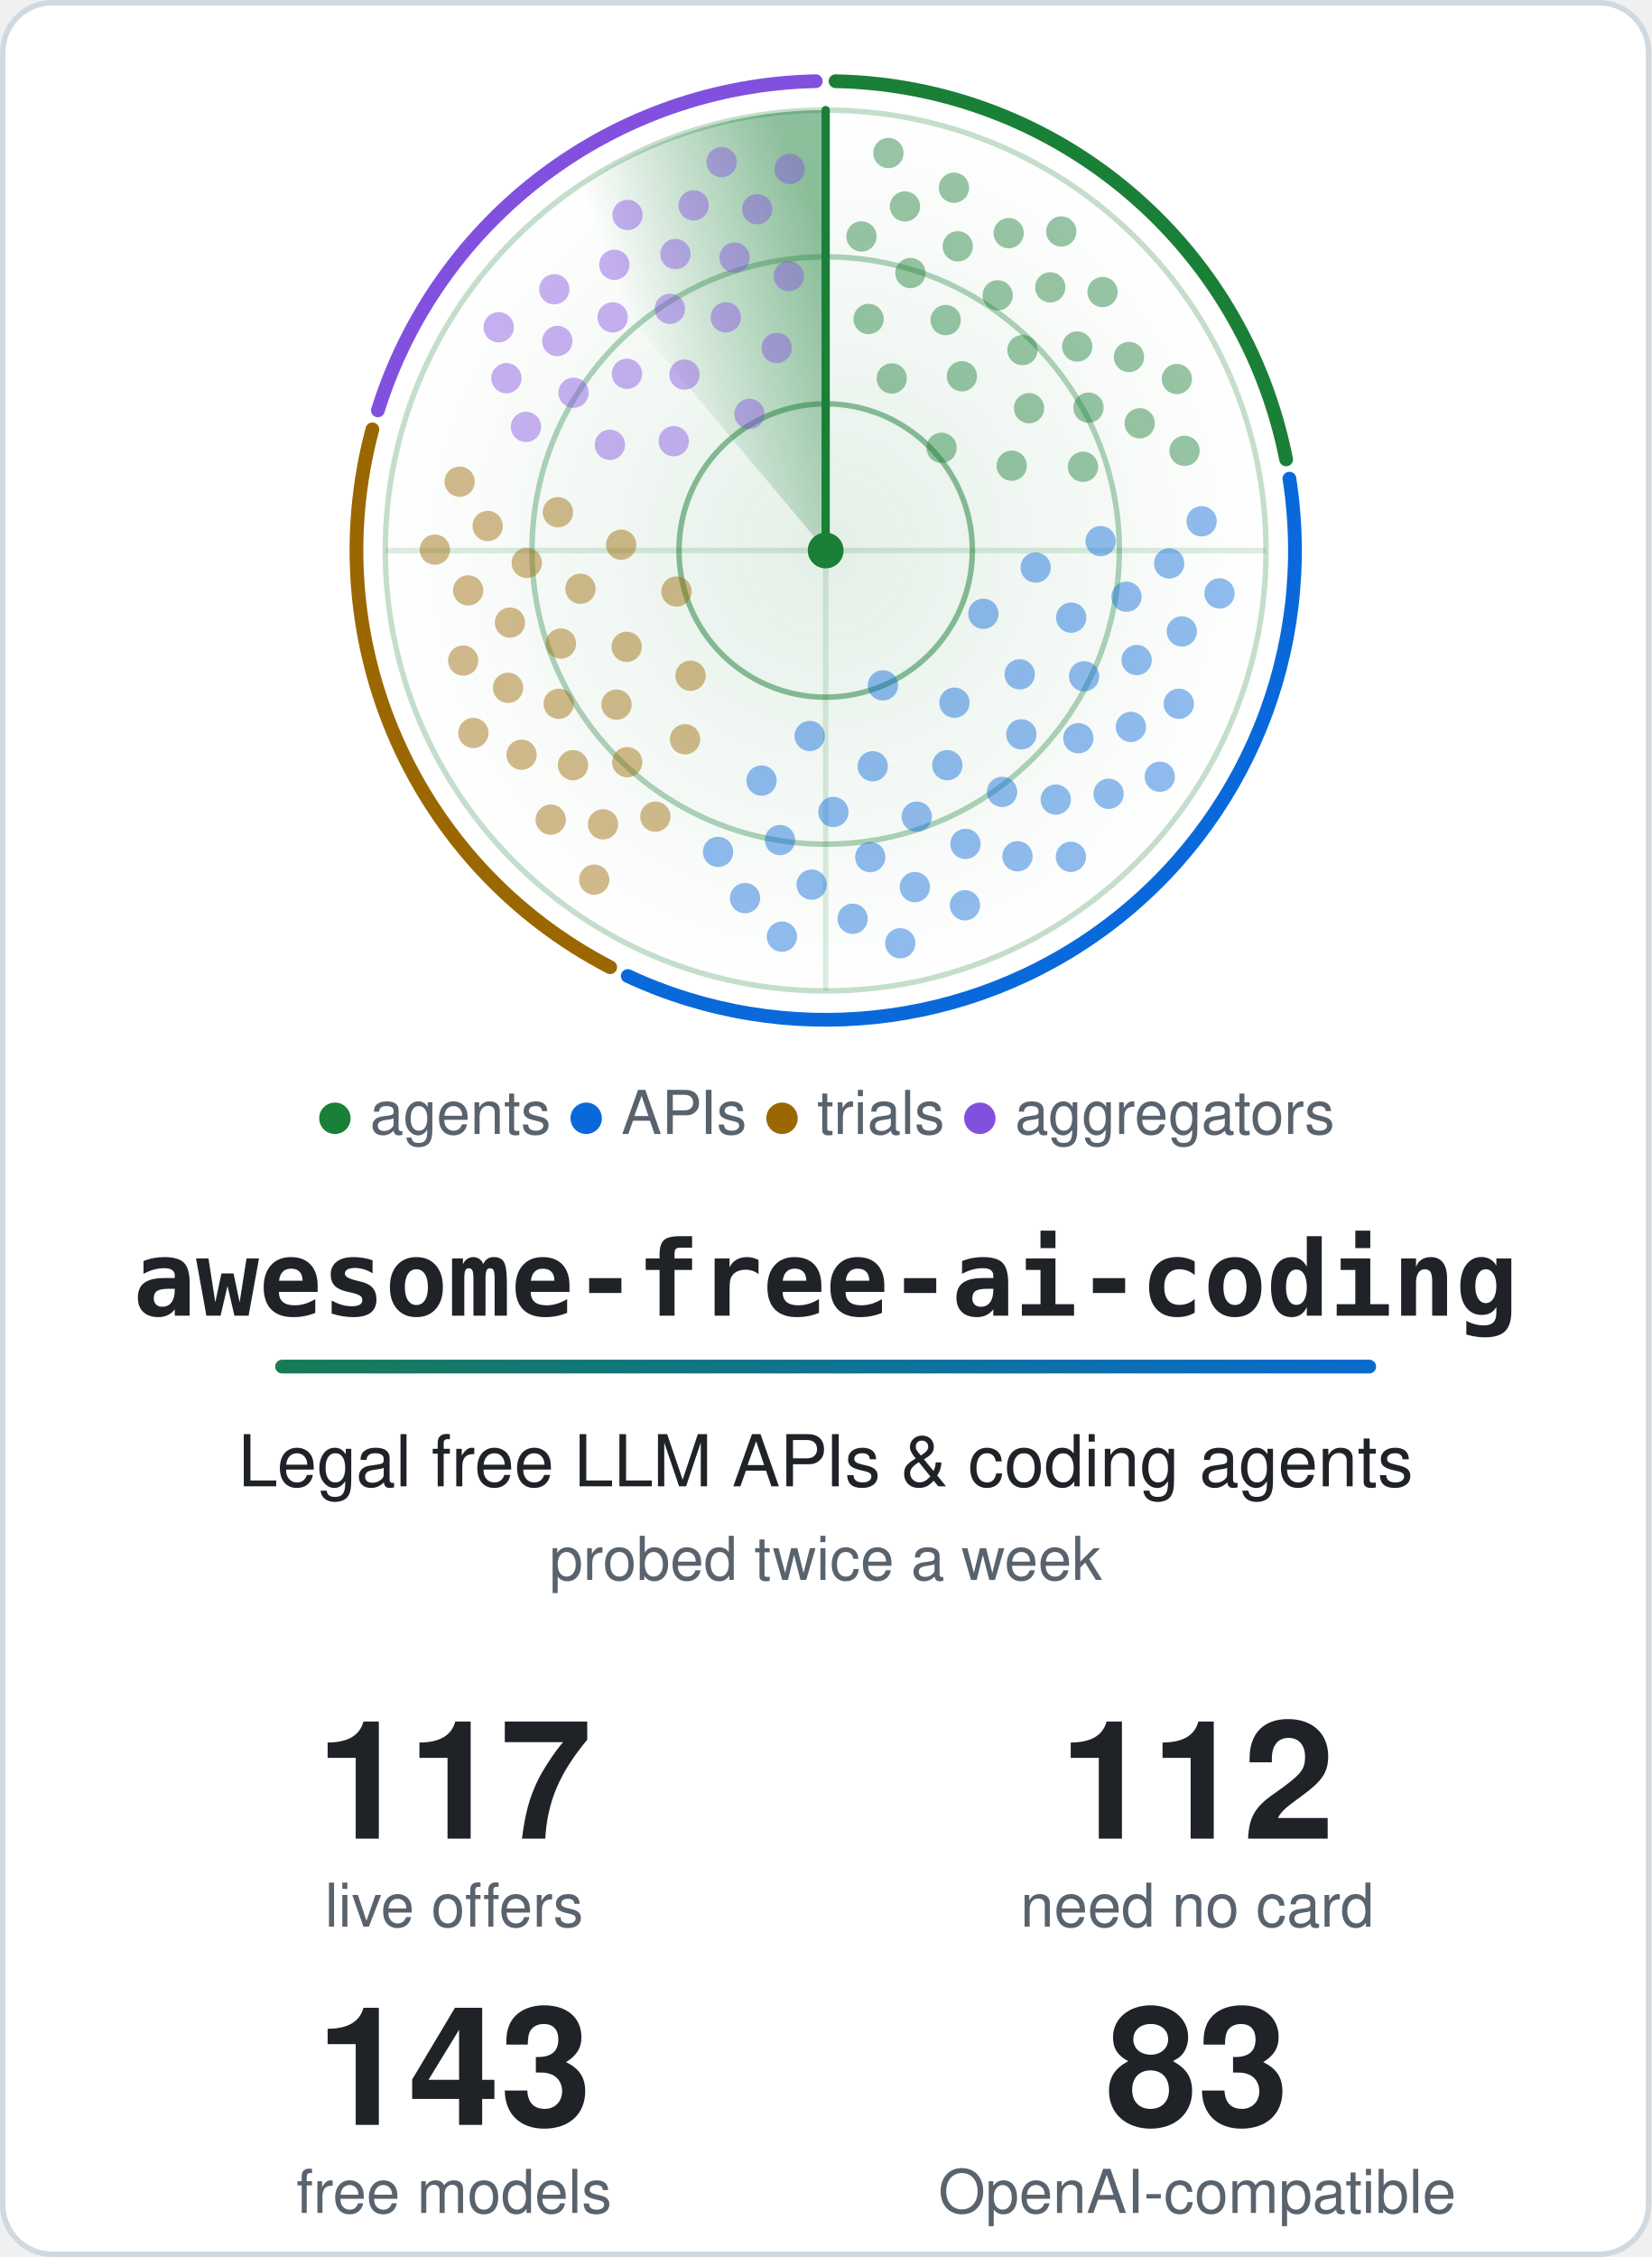
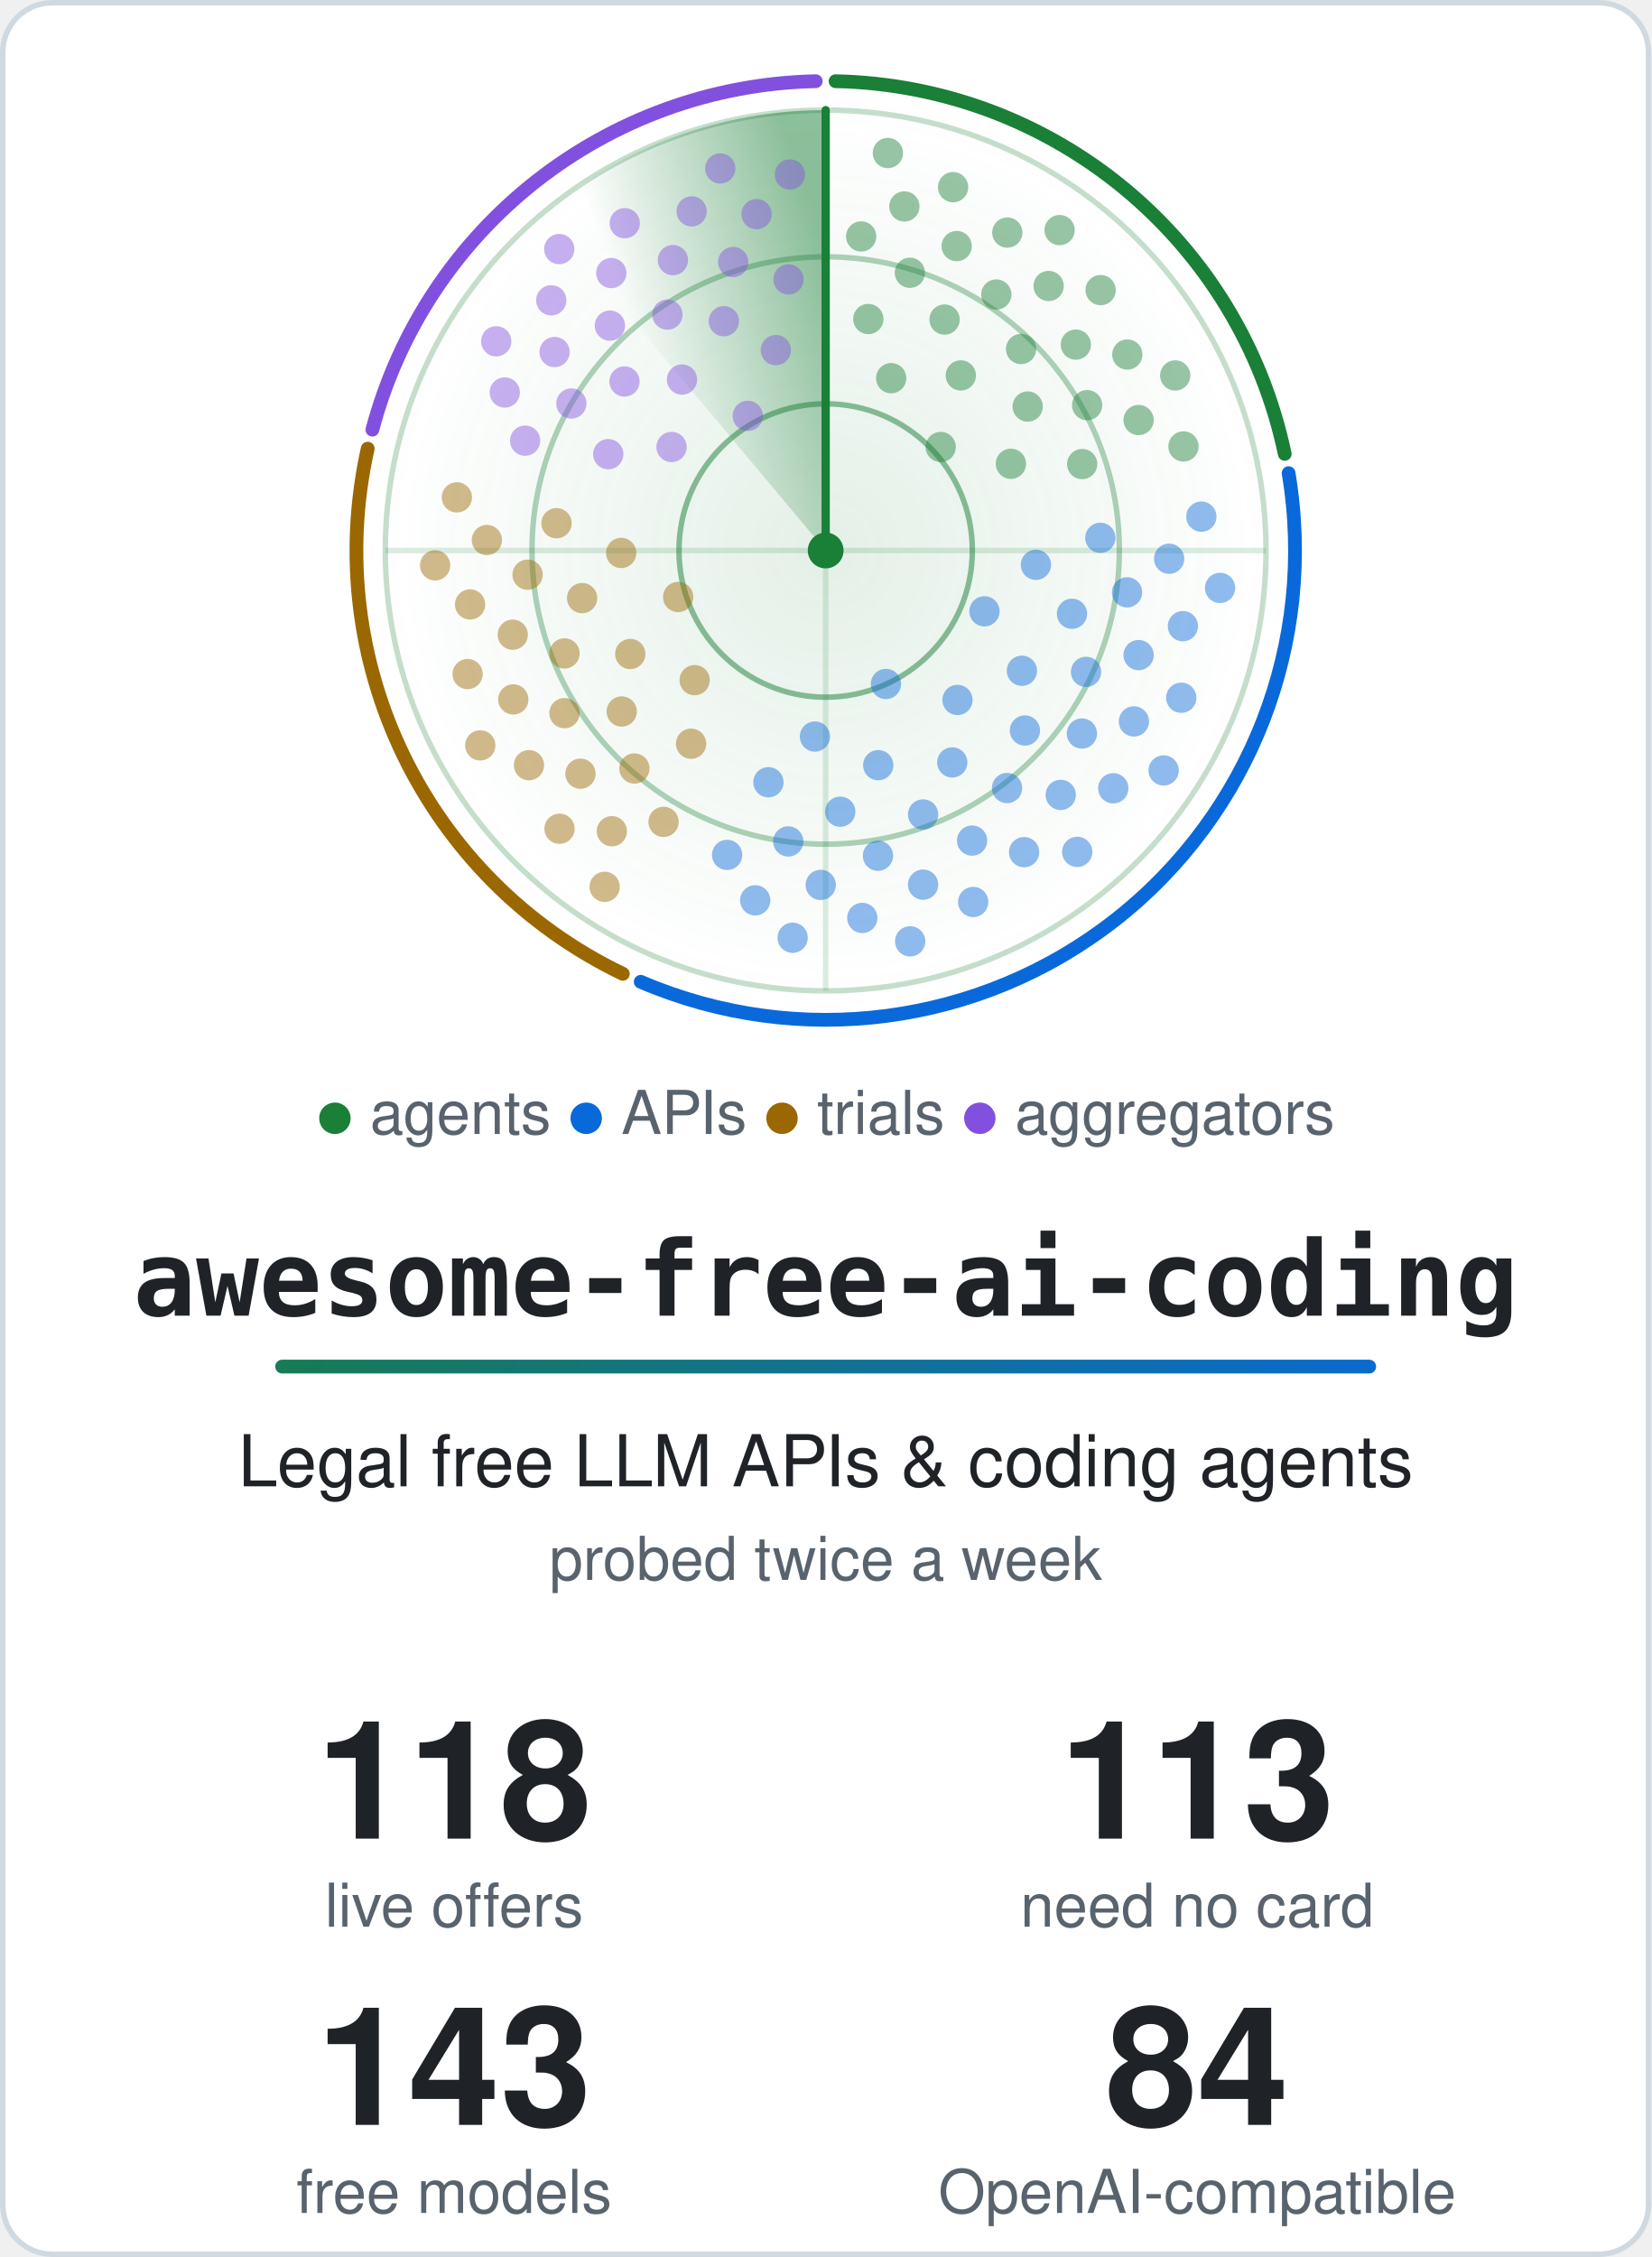
<svg xmlns="http://www.w3.org/2000/svg" width="600" height="820" viewBox="0 0 600 820" role="img" aria-labelledby="title">
  <style>.card{fill:#ffffff;stroke:#d1d9e0}.t{fill:#1f2328}.m{fill:#59636e}.ring{stroke:#1a7f37}.hub{fill:#1a7f37}.beam{stroke:#1a7f37}.s0,.s1,.g0,.g1{stop-color:#1a7f37}.a0{stop-color:#1a7f37}.a1{stop-color:#0969da}.dot.agents,.key.agents{fill:#1a7f37}.rim.agents{stroke:#1a7f37}.dot.apis,.key.apis{fill:#0969da}.rim.apis{stroke:#0969da}.dot.trials,.key.trials{fill:#9a6700}.rim.trials{stroke:#9a6700}.dot.aggregators,.key.aggregators{fill:#8250df}.rim.aggregators{stroke:#8250df}@media (prefers-color-scheme: dark) {.card{fill:#0d1117;stroke:#3d444d}.t{fill:#f0f6fc}.m{fill:#9198a1}.ring{stroke:#3fb950}.hub{fill:#3fb950}.beam{stroke:#3fb950}.s0,.s1,.g0,.g1{stop-color:#3fb950}.a0{stop-color:#3fb950}.a1{stop-color:#4493f8}.dot.agents,.key.agents{fill:#3fb950}.rim.agents{stroke:#3fb950}.dot.apis,.key.apis{fill:#4493f8}.rim.apis{stroke:#4493f8}.dot.trials,.key.trials{fill:#d29922}.rim.trials{stroke:#d29922}.dot.aggregators,.key.aggregators{fill:#ab7df8}.rim.aggregators{stroke:#ab7df8}}.rim{fill:none}.s0{stop-opacity:.5}.s1,.g1{stop-opacity:0}.g0{stop-opacity:.12}.dot{opacity:.45;animation:ping 6s linear infinite}@keyframes ping{0%,4%{opacity:1}55%,100%{opacity:.45}}.turning{animation:turn 6s linear infinite}@keyframes turn{to{transform:rotate(360deg)}}@media (prefers-reduced-motion: reduce) {.dot { animation: none; opacity: 1 } .turning { animation: none }}</style>
  <defs>
    <linearGradient id="accent" gradientUnits="userSpaceOnUse" x1="0" y1="0" x2="540" y2="0">
      <stop class="a0" offset="0" />
      <stop class="a1" offset="1" />
    </linearGradient>
  </defs>
  <rect class="card" x="1" y="1" width="598" height="818" rx="18" stroke-width="2" />
  <defs>
    <radialGradient id="glow">
      <stop class="g0" offset="0" />
      <stop class="g1" offset="1" />
    </radialGradient>
  </defs>
  <circle cx="300.0" cy="200.0" r="160.0" fill="url(#glow)" />
  <circle class="ring" cx="300.0" cy="200.0" r="53.3" fill="none" stroke-width="2" stroke-opacity=".5" />
  <circle class="ring" cx="300.0" cy="200.0" r="106.7" fill="none" stroke-width="2" stroke-opacity=".35" />
  <circle class="ring" cx="300.0" cy="200.0" r="160.0" fill="none" stroke-width="2" stroke-opacity=".25" />
  <path class="ring" d="M140.0 200.0H460.0M300.0 40.0V360.0" stroke-width="2" stroke-opacity=".15" />
-   <path class="rim agents" d="M303.6 29.5A170.5 170.5 0 0 1 467.3 166.9" stroke-width="5" stroke-linecap="round" />
-   <path class="rim apis" d="M468.5 173.9A170.5 170.5 0 0 1 228.1 354.6" stroke-width="5" stroke-linecap="round" />
-   <path class="rim trials" d="M221.7 351.4A170.5 170.5 0 0 1 135.3 156.0" stroke-width="5" stroke-linecap="round" />
-   <path class="rim aggregators" d="M137.3 149.1A170.5 170.5 0 0 1 296.4 29.5" stroke-width="5" stroke-linecap="round" />
+   <path class="rim agents" d="M303.6 29.5A170.5 170.5 0 0 1 466.8 164.9" stroke-width="5" stroke-linecap="round" />
+   <path class="rim apis" d="M468.2 171.9A170.5 170.5 0 0 1 232.8 356.7" stroke-width="5" stroke-linecap="round" />
+   <path class="rim trials" d="M226.3 353.8A170.5 170.5 0 0 1 133.6 163.0" stroke-width="5" stroke-linecap="round" />
+   <path class="rim aggregators" d="M135.3 156.1A170.5 170.5 0 0 1 296.4 29.5" stroke-width="5" stroke-linecap="round" />
  <defs>
    <linearGradient id="sweep" gradientUnits="userSpaceOnUse" x1="300.0" y1="88.0" x2="228.0" y2="114.2">
      <stop class="s0" offset="0" />
      <stop class="s1" offset="1" />
    </linearGradient>
  </defs>
  <g class="turning" style="transform-origin:300.0px 200.0px">
    <path fill="url(#sweep)" d="M300.0 200.0L197.2 77.4A160.0 160.0 0 0 1 300.0 40.0Z" />
    <line class="beam" x1="300.0" y1="200.0" x2="300.0" y2="40.0" stroke-width="3" stroke-linecap="round" />
  </g>
-   <circle class="dot agents" cx="342.1" cy="162.7" r="5.5" style="animation-delay:0.81s" />
-   <circle class="dot agents" cx="324.0" cy="137.5" r="5.5" style="animation-delay:0.35s" />
-   <circle class="dot agents" cx="367.6" cy="169.2" r="5.5" style="animation-delay:1.09s" />
-   <circle class="dot agents" cx="349.5" cy="136.7" r="5.5" style="animation-delay:0.63s" />
-   <circle class="dot agents" cx="315.6" cy="115.9" r="5.5" style="animation-delay:0.17s" />
-   <circle class="dot agents" cx="373.9" cy="148.3" r="5.5" style="animation-delay:0.92s" />
-   <circle class="dot agents" cx="343.6" cy="116.3" r="5.5" style="animation-delay:0.46s" />
-   <circle class="dot agents" cx="393.5" cy="169.6" r="5.5" style="animation-delay:1.20s" />
-   <circle class="dot agents" cx="371.5" cy="127.2" r="5.5" style="animation-delay:0.74s" />
-   <circle class="dot agents" cx="330.8" cy="99.2" r="5.5" style="animation-delay:0.28s" />
-   <circle class="dot agents" cx="395.5" cy="148.1" r="5.5" style="animation-delay:1.02s" />
-   <circle class="dot agents" cx="362.5" cy="107.3" r="5.5" style="animation-delay:0.57s" />
-   <circle class="dot agents" cx="313.0" cy="85.9" r="5.5" style="animation-delay:0.11s" />
-   <circle class="dot agents" cx="391.4" cy="125.9" r="5.5" style="animation-delay:0.85s" />
-   <circle class="dot agents" cx="348.0" cy="89.5" r="5.5" style="animation-delay:0.39s" />
-   <circle class="dot agents" cx="414.1" cy="153.8" r="5.5" style="animation-delay:1.13s" />
-   <circle class="dot agents" cx="381.6" cy="104.4" r="5.5" style="animation-delay:0.67s" />
-   <circle class="dot agents" cx="328.8" cy="75.0" r="5.5" style="animation-delay:0.22s" />
-   <circle class="dot agents" cx="410.2" cy="129.7" r="5.5" style="animation-delay:0.96s" />
-   <circle class="dot agents" cx="366.5" cy="84.7" r="5.5" style="animation-delay:0.50s" />
-   <circle class="dot agents" cx="430.4" cy="163.8" r="5.5" style="animation-delay:1.24s" />
-   <circle class="dot agents" cx="400.6" cy="106.1" r="5.5" style="animation-delay:0.78s" />
-   <circle class="dot agents" cx="346.6" cy="68.2" r="5.5" style="animation-delay:0.32s" />
-   <circle class="dot agents" cx="427.6" cy="137.7" r="5.5" style="animation-delay:1.07s" />
-   <circle class="dot agents" cx="385.6" cy="84.1" r="5.5" style="animation-delay:0.61s" />
-   <circle class="dot agents" cx="322.8" cy="55.6" r="5.5" style="animation-delay:0.15s" />
-   <circle class="dot apis" cx="320.8" cy="249.0" r="5.5" style="animation-delay:2.62s" />
-   <circle class="dot apis" cx="357.3" cy="223.0" r="5.5" style="animation-delay:1.86s" />
-   <circle class="dot apis" cx="294.2" cy="267.4" r="5.5" style="animation-delay:3.08s" />
-   <circle class="dot apis" cx="346.8" cy="255.3" r="5.5" style="animation-delay:2.33s" />
-   <circle class="dot apis" cx="376.3" cy="206.2" r="5.5" style="animation-delay:1.58s" />
-   <circle class="dot apis" cx="317.1" cy="278.4" r="5.5" style="animation-delay:2.79s" />
-   <circle class="dot apis" cx="370.5" cy="245.0" r="5.5" style="animation-delay:2.04s" />
-   <circle class="dot apis" cx="276.7" cy="283.6" r="5.5" style="animation-delay:3.26s" />
-   <circle class="dot apis" cx="344.2" cy="278.0" r="5.5" style="animation-delay:2.51s" />
-   <circle class="dot apis" cx="389.2" cy="224.4" r="5.5" style="animation-delay:1.76s" />
-   <circle class="dot apis" cx="302.8" cy="295.0" r="5.5" style="animation-delay:2.97s" />
-   <circle class="dot apis" cx="371.1" cy="266.8" r="5.5" style="animation-delay:2.22s" />
-   <circle class="dot apis" cx="399.9" cy="196.6" r="5.5" style="animation-delay:1.47s" />
-   <circle class="dot apis" cx="333.1" cy="296.7" r="5.5" style="animation-delay:2.68s" />
-   <circle class="dot apis" cx="393.9" cy="245.7" r="5.5" style="animation-delay:1.93s" />
-   <circle class="dot apis" cx="283.4" cy="305.2" r="5.5" style="animation-delay:3.15s" />
-   <circle class="dot apis" cx="364.1" cy="287.7" r="5.5" style="animation-delay:2.40s" />
-   <circle class="dot apis" cx="409.3" cy="216.8" r="5.5" style="animation-delay:1.65s" />
-   <circle class="dot apis" cx="316.2" cy="311.4" r="5.5" style="animation-delay:2.86s" />
-   <circle class="dot apis" cx="391.8" cy="268.2" r="5.5" style="animation-delay:2.11s" />
-   <circle class="dot apis" cx="260.9" cy="309.5" r="5.5" style="animation-delay:3.33s" />
-   <circle class="dot apis" cx="350.8" cy="306.6" r="5.5" style="animation-delay:2.58s" />
-   <circle class="dot apis" cx="413.0" cy="239.8" r="5.5" style="animation-delay:1.82s" />
-   <circle class="dot apis" cx="294.9" cy="321.4" r="5.5" style="animation-delay:3.04s" />
-   <circle class="dot apis" cx="383.6" cy="290.5" r="5.5" style="animation-delay:2.29s" />
-   <circle class="dot apis" cx="424.8" cy="204.7" r="5.5" style="animation-delay:1.54s" />
-   <circle class="dot apis" cx="332.4" cy="322.3" r="5.5" style="animation-delay:2.75s" />
-   <circle class="dot apis" cx="410.9" cy="264.1" r="5.5" style="animation-delay:2.00s" />
-   <circle class="dot apis" cx="270.7" cy="326.3" r="5.5" style="animation-delay:3.22s" />
-   <circle class="dot apis" cx="369.7" cy="311.1" r="5.5" style="animation-delay:2.47s" />
-   <circle class="dot apis" cx="429.4" cy="229.4" r="5.5" style="animation-delay:1.71s" />
-   <circle class="dot apis" cx="309.8" cy="333.8" r="5.5" style="animation-delay:2.93s" />
-   <circle class="dot apis" cx="402.8" cy="288.4" r="5.5" style="animation-delay:2.18s" />
-   <circle class="dot apis" cx="436.6" cy="189.4" r="5.5" style="animation-delay:1.43s" />
-   <circle class="dot apis" cx="350.6" cy="328.9" r="5.5" style="animation-delay:2.64s" />
-   <circle class="dot apis" cx="428.3" cy="255.7" r="5.5" style="animation-delay:1.89s" />
-   <circle class="dot apis" cx="284.1" cy="340.3" r="5.5" style="animation-delay:3.11s" />
-   <circle class="dot apis" cx="389.1" cy="311.3" r="5.5" style="animation-delay:2.36s" />
-   <circle class="dot apis" cx="443.1" cy="215.6" r="5.5" style="animation-delay:1.60s" />
-   <circle class="dot apis" cx="327.1" cy="342.7" r="5.5" style="animation-delay:2.82s" />
-   <circle class="dot apis" cx="421.4" cy="282.2" r="5.5" style="animation-delay:2.07s" />
-   <circle class="dot trials" cx="245.8" cy="214.9" r="5.5" style="animation-delay:4.24s" />
-   <circle class="dot trials" cx="250.9" cy="245.5" r="5.5" style="animation-delay:3.79s" />
-   <circle class="dot trials" cx="225.7" cy="197.9" r="5.5" style="animation-delay:4.53s" />
-   <circle class="dot trials" cx="227.7" cy="235.0" r="5.5" style="animation-delay:4.07s" />
-   <circle class="dot trials" cx="248.9" cy="268.6" r="5.5" style="animation-delay:3.61s" />
-   <circle class="dot trials" cx="210.9" cy="213.9" r="5.5" style="animation-delay:4.35s" />
-   <circle class="dot trials" cx="224.0" cy="256.0" r="5.5" style="animation-delay:3.89s" />
-   <circle class="dot trials" cx="202.7" cy="186.1" r="5.5" style="animation-delay:4.64s" />
-   <circle class="dot trials" cx="203.8" cy="233.8" r="5.5" style="animation-delay:4.18s" />
-   <circle class="dot trials" cx="227.9" cy="276.9" r="5.5" style="animation-delay:3.72s" />
-   <circle class="dot trials" cx="191.4" cy="204.5" r="5.5" style="animation-delay:4.46s" />
-   <circle class="dot trials" cx="203.0" cy="255.7" r="5.5" style="animation-delay:4.00s" />
-   <circle class="dot trials" cx="238.1" cy="296.7" r="5.5" style="animation-delay:3.54s" />
-   <circle class="dot trials" cx="185.3" cy="226.2" r="5.5" style="animation-delay:4.29s" />
-   <circle class="dot trials" cx="208.2" cy="278.0" r="5.5" style="animation-delay:3.83s" />
-   <circle class="dot trials" cx="177.2" cy="191.1" r="5.5" style="animation-delay:4.57s" />
-   <circle class="dot trials" cx="184.6" cy="249.9" r="5.5" style="animation-delay:4.11s" />
-   <circle class="dot trials" cx="219.1" cy="299.5" r="5.5" style="animation-delay:3.65s" />
-   <circle class="dot trials" cx="170.1" cy="214.5" r="5.5" style="animation-delay:4.39s" />
-   <circle class="dot trials" cx="189.5" cy="274.2" r="5.5" style="animation-delay:3.94s" />
-   <circle class="dot trials" cx="167.0" cy="175.0" r="5.5" style="animation-delay:4.68s" />
-   <circle class="dot trials" cx="168.3" cy="240.0" r="5.5" style="animation-delay:4.22s" />
-   <circle class="dot trials" cx="200.1" cy="297.8" r="5.5" style="animation-delay:3.76s" />
-   <circle class="dot trials" cx="158.0" cy="199.7" r="5.5" style="animation-delay:4.50s" />
-   <circle class="dot trials" cx="172.0" cy="266.3" r="5.5" style="animation-delay:4.04s" />
-   <circle class="dot trials" cx="215.9" cy="319.6" r="5.5" style="animation-delay:3.59s" />
-   <circle class="dot aggregators" cx="272.3" cy="150.4" r="5.5" style="animation-delay:5.51s" />
-   <circle class="dot aggregators" cx="244.8" cy="160.3" r="5.5" style="animation-delay:5.09s" />
-   <circle class="dot aggregators" cx="282.2" cy="126.4" r="5.5" style="animation-delay:5.77s" />
-   <circle class="dot aggregators" cx="248.7" cy="136.1" r="5.5" style="animation-delay:5.35s" />
-   <circle class="dot aggregators" cx="221.6" cy="161.6" r="5.5" style="animation-delay:4.93s" />
-   <circle class="dot aggregators" cx="263.7" cy="115.3" r="5.5" style="animation-delay:5.61s" />
-   <circle class="dot aggregators" cx="227.8" cy="135.8" r="5.5" style="animation-delay:5.19s" />
-   <circle class="dot aggregators" cx="286.6" cy="100.3" r="5.5" style="animation-delay:5.87s" />
-   <circle class="dot aggregators" cx="243.4" cy="112.2" r="5.5" style="animation-delay:5.45s" />
-   <circle class="dot aggregators" cx="208.4" cy="142.7" r="5.5" style="animation-delay:5.03s" />
-   <circle class="dot aggregators" cx="266.9" cy="93.6" r="5.5" style="animation-delay:5.71s" />
-   <circle class="dot aggregators" cx="222.6" cy="115.3" r="5.5" style="animation-delay:5.29s" />
-   <circle class="dot aggregators" cx="191.1" cy="155.1" r="5.5" style="animation-delay:4.87s" />
-   <circle class="dot aggregators" cx="245.4" cy="92.3" r="5.5" style="animation-delay:5.55s" />
-   <circle class="dot aggregators" cx="202.5" cy="123.9" r="5.5" style="animation-delay:5.13s" />
-   <circle class="dot aggregators" cx="275.1" cy="76.0" r="5.5" style="animation-delay:5.81s" />
-   <circle class="dot aggregators" cx="223.2" cy="96.2" r="5.5" style="animation-delay:5.39s" />
-   <circle class="dot aggregators" cx="184.0" cy="137.4" r="5.5" style="animation-delay:4.97s" />
-   <circle class="dot aggregators" cx="252.0" cy="74.6" r="5.5" style="animation-delay:5.65s" />
-   <circle class="dot aggregators" cx="201.4" cy="105.1" r="5.5" style="animation-delay:5.23s" />
-   <circle class="dot aggregators" cx="286.9" cy="61.4" r="5.5" style="animation-delay:5.91s" />
-   <circle class="dot aggregators" cx="228.0" cy="78.1" r="5.5" style="animation-delay:5.49s" />
-   <circle class="dot aggregators" cx="181.2" cy="118.9" r="5.5" style="animation-delay:5.07s" />
-   <circle class="dot aggregators" cx="262.2" cy="58.9" r="5.5" style="animation-delay:5.75s" />
+   <circle class="dot agents" cx="341.8" cy="162.4" r="5.5" style="animation-delay:0.80s" />
+   <circle class="dot agents" cx="323.8" cy="137.4" r="5.5" style="animation-delay:0.35s" />
+   <circle class="dot agents" cx="367.3" cy="168.5" r="5.5" style="animation-delay:1.08s" />
+   <circle class="dot agents" cx="349.1" cy="136.4" r="5.5" style="animation-delay:0.63s" />
+   <circle class="dot agents" cx="315.5" cy="115.9" r="5.5" style="animation-delay:0.17s" />
+   <circle class="dot agents" cx="373.4" cy="147.7" r="5.5" style="animation-delay:0.91s" />
+   <circle class="dot agents" cx="343.2" cy="116.1" r="5.5" style="animation-delay:0.45s" />
+   <circle class="dot agents" cx="393.2" cy="168.6" r="5.5" style="animation-delay:1.19s" />
+   <circle class="dot agents" cx="371.0" cy="126.8" r="5.5" style="animation-delay:0.74s" />
+   <circle class="dot agents" cx="330.6" cy="99.1" r="5.5" style="animation-delay:0.28s" />
+   <circle class="dot agents" cx="395.0" cy="147.2" r="5.5" style="animation-delay:1.02s" />
+   <circle class="dot agents" cx="362.0" cy="107.0" r="5.5" style="animation-delay:0.56s" />
+   <circle class="dot agents" cx="312.9" cy="85.9" r="5.5" style="animation-delay:0.11s" />
+   <circle class="dot agents" cx="390.9" cy="125.2" r="5.5" style="animation-delay:0.84s" />
+   <circle class="dot agents" cx="347.6" cy="89.4" r="5.5" style="animation-delay:0.39s" />
+   <circle class="dot agents" cx="413.7" cy="152.6" r="5.5" style="animation-delay:1.12s" />
+   <circle class="dot agents" cx="381.0" cy="103.9" r="5.5" style="animation-delay:0.67s" />
+   <circle class="dot agents" cx="328.6" cy="75.0" r="5.5" style="animation-delay:0.21s" />
+   <circle class="dot agents" cx="409.6" cy="128.8" r="5.5" style="animation-delay:0.95s" />
+   <circle class="dot agents" cx="366.0" cy="84.5" r="5.5" style="animation-delay:0.50s" />
+   <circle class="dot agents" cx="430.0" cy="162.2" r="5.5" style="animation-delay:1.23s" />
+   <circle class="dot agents" cx="399.9" cy="105.4" r="5.5" style="animation-delay:0.78s" />
+   <circle class="dot agents" cx="346.3" cy="68.0" r="5.5" style="animation-delay:0.32s" />
+   <circle class="dot agents" cx="427.0" cy="136.4" r="5.5" style="animation-delay:1.06s" />
+   <circle class="dot agents" cx="385.0" cy="83.6" r="5.5" style="animation-delay:0.60s" />
+   <circle class="dot agents" cx="322.6" cy="55.6" r="5.5" style="animation-delay:0.15s" />
+   <circle class="dot apis" cx="321.9" cy="248.5" r="5.5" style="animation-delay:2.59s" />
+   <circle class="dot apis" cx="357.7" cy="222.1" r="5.5" style="animation-delay:1.85s" />
+   <circle class="dot apis" cx="296.1" cy="267.6" r="5.5" style="animation-delay:3.06s" />
+   <circle class="dot apis" cx="347.9" cy="254.3" r="5.5" style="animation-delay:2.31s" />
+   <circle class="dot apis" cx="376.4" cy="205.2" r="5.5" style="animation-delay:1.56s" />
+   <circle class="dot apis" cx="319.1" cy="278.0" r="5.5" style="animation-delay:2.77s" />
+   <circle class="dot apis" cx="371.3" cy="243.7" r="5.5" style="animation-delay:2.03s" />
+   <circle class="dot apis" cx="279.2" cy="284.2" r="5.5" style="animation-delay:3.23s" />
+   <circle class="dot apis" cx="346.0" cy="277.0" r="5.5" style="animation-delay:2.49s" />
+   <circle class="dot apis" cx="389.5" cy="223.0" r="5.5" style="animation-delay:1.74s" />
+   <circle class="dot apis" cx="305.3" cy="294.9" r="5.5" style="animation-delay:2.95s" />
+   <circle class="dot apis" cx="372.4" cy="265.4" r="5.5" style="animation-delay:2.20s" />
+   <circle class="dot apis" cx="399.8" cy="195.4" r="5.5" style="animation-delay:1.46s" />
+   <circle class="dot apis" cx="335.4" cy="295.9" r="5.5" style="animation-delay:2.66s" />
+   <circle class="dot apis" cx="394.6" cy="244.1" r="5.5" style="animation-delay:1.92s" />
+   <circle class="dot apis" cx="286.4" cy="305.7" r="5.5" style="animation-delay:3.12s" />
+   <circle class="dot apis" cx="365.9" cy="286.3" r="5.5" style="animation-delay:2.38s" />
+   <circle class="dot apis" cx="409.5" cy="215.2" r="5.5" style="animation-delay:1.63s" />
+   <circle class="dot apis" cx="319.0" cy="310.9" r="5.5" style="animation-delay:2.84s" />
+   <circle class="dot apis" cx="393.1" cy="266.5" r="5.5" style="animation-delay:2.09s" />
+   <circle class="dot apis" cx="264.2" cy="310.6" r="5.5" style="animation-delay:3.30s" />
+   <circle class="dot apis" cx="353.2" cy="305.4" r="5.5" style="animation-delay:2.55s" />
+   <circle class="dot apis" cx="413.7" cy="238.0" r="5.5" style="animation-delay:1.81s" />
+   <circle class="dot apis" cx="298.2" cy="321.5" r="5.5" style="animation-delay:3.01s" />
+   <circle class="dot apis" cx="385.4" cy="288.8" r="5.5" style="animation-delay:2.27s" />
+   <circle class="dot apis" cx="424.8" cy="203.0" r="5.5" style="animation-delay:1.52s" />
+   <circle class="dot apis" cx="335.4" cy="321.4" r="5.5" style="animation-delay:2.73s" />
+   <circle class="dot apis" cx="412.0" cy="262.1" r="5.5" style="animation-delay:1.98s" />
+   <circle class="dot apis" cx="274.4" cy="327.1" r="5.5" style="animation-delay:3.19s" />
+   <circle class="dot apis" cx="372.1" cy="309.6" r="5.5" style="animation-delay:2.44s" />
+   <circle class="dot apis" cx="429.8" cy="227.5" r="5.5" style="animation-delay:1.70s" />
+   <circle class="dot apis" cx="313.3" cy="333.5" r="5.5" style="animation-delay:2.91s" />
+   <circle class="dot apis" cx="404.5" cy="286.4" r="5.5" style="animation-delay:2.16s" />
+   <circle class="dot apis" cx="436.5" cy="187.7" r="5.5" style="animation-delay:1.41s" />
+   <circle class="dot apis" cx="353.6" cy="327.7" r="5.5" style="animation-delay:2.62s" />
+   <circle class="dot apis" cx="429.2" cy="253.5" r="5.5" style="animation-delay:1.88s" />
+   <circle class="dot apis" cx="288.0" cy="340.7" r="5.5" style="animation-delay:3.08s" />
+   <circle class="dot apis" cx="391.4" cy="309.5" r="5.5" style="animation-delay:2.34s" />
+   <circle class="dot apis" cx="443.3" cy="213.6" r="5.5" style="animation-delay:1.59s" />
+   <circle class="dot apis" cx="330.7" cy="342.0" r="5.5" style="animation-delay:2.80s" />
+   <circle class="dot apis" cx="422.8" cy="279.9" r="5.5" style="animation-delay:2.05s" />
+   <circle class="dot trials" cx="246.4" cy="216.9" r="5.5" style="animation-delay:4.21s" />
+   <circle class="dot trials" cx="252.4" cy="247.1" r="5.5" style="animation-delay:3.75s" />
+   <circle class="dot trials" cx="225.7" cy="200.9" r="5.5" style="animation-delay:4.49s" />
+   <circle class="dot trials" cx="229.0" cy="237.6" r="5.5" style="animation-delay:4.03s" />
+   <circle class="dot trials" cx="251.1" cy="270.2" r="5.5" style="animation-delay:3.58s" />
+   <circle class="dot trials" cx="211.5" cy="217.3" r="5.5" style="animation-delay:4.32s" />
+   <circle class="dot trials" cx="225.9" cy="258.5" r="5.5" style="animation-delay:3.86s" />
+   <circle class="dot trials" cx="202.2" cy="190.1" r="5.5" style="animation-delay:4.60s" />
+   <circle class="dot trials" cx="205.1" cy="237.4" r="5.5" style="animation-delay:4.14s" />
+   <circle class="dot trials" cx="230.5" cy="279.2" r="5.5" style="animation-delay:3.69s" />
+   <circle class="dot trials" cx="191.7" cy="208.8" r="5.5" style="animation-delay:4.42s" />
+   <circle class="dot trials" cx="205.1" cy="259.1" r="5.5" style="animation-delay:3.97s" />
+   <circle class="dot trials" cx="241.1" cy="298.6" r="5.5" style="animation-delay:3.51s" />
+   <circle class="dot trials" cx="186.3" cy="230.6" r="5.5" style="animation-delay:4.25s" />
+   <circle class="dot trials" cx="210.9" cy="281.1" r="5.5" style="animation-delay:3.80s" />
+   <circle class="dot trials" cx="176.9" cy="196.2" r="5.5" style="animation-delay:4.53s" />
+   <circle class="dot trials" cx="186.5" cy="254.1" r="5.5" style="animation-delay:4.08s" />
+   <circle class="dot trials" cx="222.3" cy="302.0" r="5.5" style="animation-delay:3.62s" />
+   <circle class="dot trials" cx="170.8" cy="219.6" r="5.5" style="animation-delay:4.36s" />
+   <circle class="dot trials" cx="192.2" cy="278.0" r="5.5" style="animation-delay:3.90s" />
+   <circle class="dot trials" cx="166.0" cy="180.7" r="5.5" style="animation-delay:4.64s" />
+   <circle class="dot trials" cx="169.9" cy="244.9" r="5.5" style="animation-delay:4.18s" />
+   <circle class="dot trials" cx="203.3" cy="301.1" r="5.5" style="animation-delay:3.73s" />
+   <circle class="dot trials" cx="158.1" cy="205.4" r="5.5" style="animation-delay:4.46s" />
+   <circle class="dot trials" cx="174.5" cy="270.8" r="5.5" style="animation-delay:4.01s" />
+   <circle class="dot trials" cx="219.7" cy="322.2" r="5.5" style="animation-delay:3.56s" />
+   <circle class="dot aggregators" cx="271.7" cy="151.1" r="5.5" style="animation-delay:5.50s" />
+   <circle class="dot aggregators" cx="244.0" cy="162.4" r="5.5" style="animation-delay:5.06s" />
+   <circle class="dot aggregators" cx="281.9" cy="127.2" r="5.5" style="animation-delay:5.77s" />
+   <circle class="dot aggregators" cx="247.8" cy="137.9" r="5.5" style="animation-delay:5.33s" />
+   <circle class="dot aggregators" cx="221.0" cy="165.0" r="5.5" style="animation-delay:4.90s" />
+   <circle class="dot aggregators" cx="263.0" cy="116.7" r="5.5" style="animation-delay:5.60s" />
+   <circle class="dot aggregators" cx="226.9" cy="138.6" r="5.5" style="animation-delay:5.17s" />
+   <circle class="dot aggregators" cx="286.5" cy="101.5" r="5.5" style="animation-delay:5.87s" />
+   <circle class="dot aggregators" cx="242.5" cy="114.3" r="5.5" style="animation-delay:5.44s" />
+   <circle class="dot aggregators" cx="207.6" cy="146.6" r="5.5" style="animation-delay:5.00s" />
+   <circle class="dot aggregators" cx="266.4" cy="95.2" r="5.5" style="animation-delay:5.70s" />
+   <circle class="dot aggregators" cx="221.6" cy="118.3" r="5.5" style="animation-delay:5.27s" />
+   <circle class="dot aggregators" cx="190.8" cy="160.1" r="5.5" style="animation-delay:4.83s" />
+   <circle class="dot aggregators" cx="244.5" cy="94.5" r="5.5" style="animation-delay:5.54s" />
+   <circle class="dot aggregators" cx="201.5" cy="127.9" r="5.5" style="animation-delay:5.10s" />
+   <circle class="dot aggregators" cx="274.9" cy="77.8" r="5.5" style="animation-delay:5.81s" />
+   <circle class="dot aggregators" cx="222.1" cy="99.2" r="5.5" style="animation-delay:5.37s" />
+   <circle class="dot aggregators" cx="183.4" cy="142.6" r="5.5" style="animation-delay:4.94s" />
+   <circle class="dot aggregators" cx="251.3" cy="76.8" r="5.5" style="animation-delay:5.64s" />
+   <circle class="dot aggregators" cx="200.3" cy="109.1" r="5.5" style="animation-delay:5.21s" />
+   <circle class="dot aggregators" cx="287.0" cy="63.4" r="5.5" style="animation-delay:5.91s" />
+   <circle class="dot aggregators" cx="227.0" cy="81.1" r="5.5" style="animation-delay:5.47s" />
+   <circle class="dot aggregators" cx="180.3" cy="124.0" r="5.5" style="animation-delay:5.04s" />
+   <circle class="dot aggregators" cx="261.7" cy="61.2" r="5.5" style="animation-delay:5.74s" />
+   <circle class="dot aggregators" cx="203.2" cy="90.5" r="5.5" style="animation-delay:5.31s" />
  <circle class="hub" cx="300.0" cy="200.0" r="6.5" />
  <text class="m" x="300.0" y="412" text-anchor="middle" font-family="-apple-system, BlinkMacSystemFont, 'Segoe UI', Helvetica, Arial, sans-serif" font-size="22">
    <tspan class="key agents">●</tspan> agents <tspan class="key apis">●</tspan> APIs <tspan class="key trials">●</tspan> trials <tspan class="key aggregators">●</tspan> aggregators</text>
  <text class="t" x="300.0" y="478" text-anchor="middle" font-family="ui-monospace, SFMono-Regular, Menlo, Consolas, monospace" font-size="38" font-weight="700">awesome-free-ai-coding</text>
  <rect x="100.0" y="494" width="400" height="5" rx="2.5" fill="url(#accent)" />
  <text class="t" x="300.0" y="540" text-anchor="middle" font-family="-apple-system, BlinkMacSystemFont, 'Segoe UI', Helvetica, Arial, sans-serif" font-size="26">Legal free LLM APIs &amp; coding agents</text>
  <text class="m" x="300.0" y="574" text-anchor="middle" font-family="-apple-system, BlinkMacSystemFont, 'Segoe UI', Helvetica, Arial, sans-serif" font-size="22">probed twice a week</text>
-   <text class="t" x="165.0" y="668" text-anchor="middle" font-family="-apple-system, BlinkMacSystemFont, 'Segoe UI', Helvetica, Arial, sans-serif" font-size="60" font-weight="700">117</text>
+   <text class="t" x="165.0" y="668" text-anchor="middle" font-family="-apple-system, BlinkMacSystemFont, 'Segoe UI', Helvetica, Arial, sans-serif" font-size="60" font-weight="700">118</text>
  <text class="m" x="165.0" y="700" text-anchor="middle" font-family="-apple-system, BlinkMacSystemFont, 'Segoe UI', Helvetica, Arial, sans-serif" font-size="22">live offers</text>
-   <text class="t" x="435.0" y="668" text-anchor="middle" font-family="-apple-system, BlinkMacSystemFont, 'Segoe UI', Helvetica, Arial, sans-serif" font-size="60" font-weight="700">112</text>
+   <text class="t" x="435.0" y="668" text-anchor="middle" font-family="-apple-system, BlinkMacSystemFont, 'Segoe UI', Helvetica, Arial, sans-serif" font-size="60" font-weight="700">113</text>
  <text class="m" x="435.0" y="700" text-anchor="middle" font-family="-apple-system, BlinkMacSystemFont, 'Segoe UI', Helvetica, Arial, sans-serif" font-size="22">need no card</text>
  <text class="t" x="165.0" y="772" text-anchor="middle" font-family="-apple-system, BlinkMacSystemFont, 'Segoe UI', Helvetica, Arial, sans-serif" font-size="60" font-weight="700">143</text>
  <text class="m" x="165.0" y="804" text-anchor="middle" font-family="-apple-system, BlinkMacSystemFont, 'Segoe UI', Helvetica, Arial, sans-serif" font-size="22">free models</text>
-   <text class="t" x="435.0" y="772" text-anchor="middle" font-family="-apple-system, BlinkMacSystemFont, 'Segoe UI', Helvetica, Arial, sans-serif" font-size="60" font-weight="700">83</text>
+   <text class="t" x="435.0" y="772" text-anchor="middle" font-family="-apple-system, BlinkMacSystemFont, 'Segoe UI', Helvetica, Arial, sans-serif" font-size="60" font-weight="700">84</text>
  <text class="m" x="435.0" y="804" text-anchor="middle" font-family="-apple-system, BlinkMacSystemFont, 'Segoe UI', Helvetica, Arial, sans-serif" font-size="22">OpenAI-compatible</text>
</svg>
